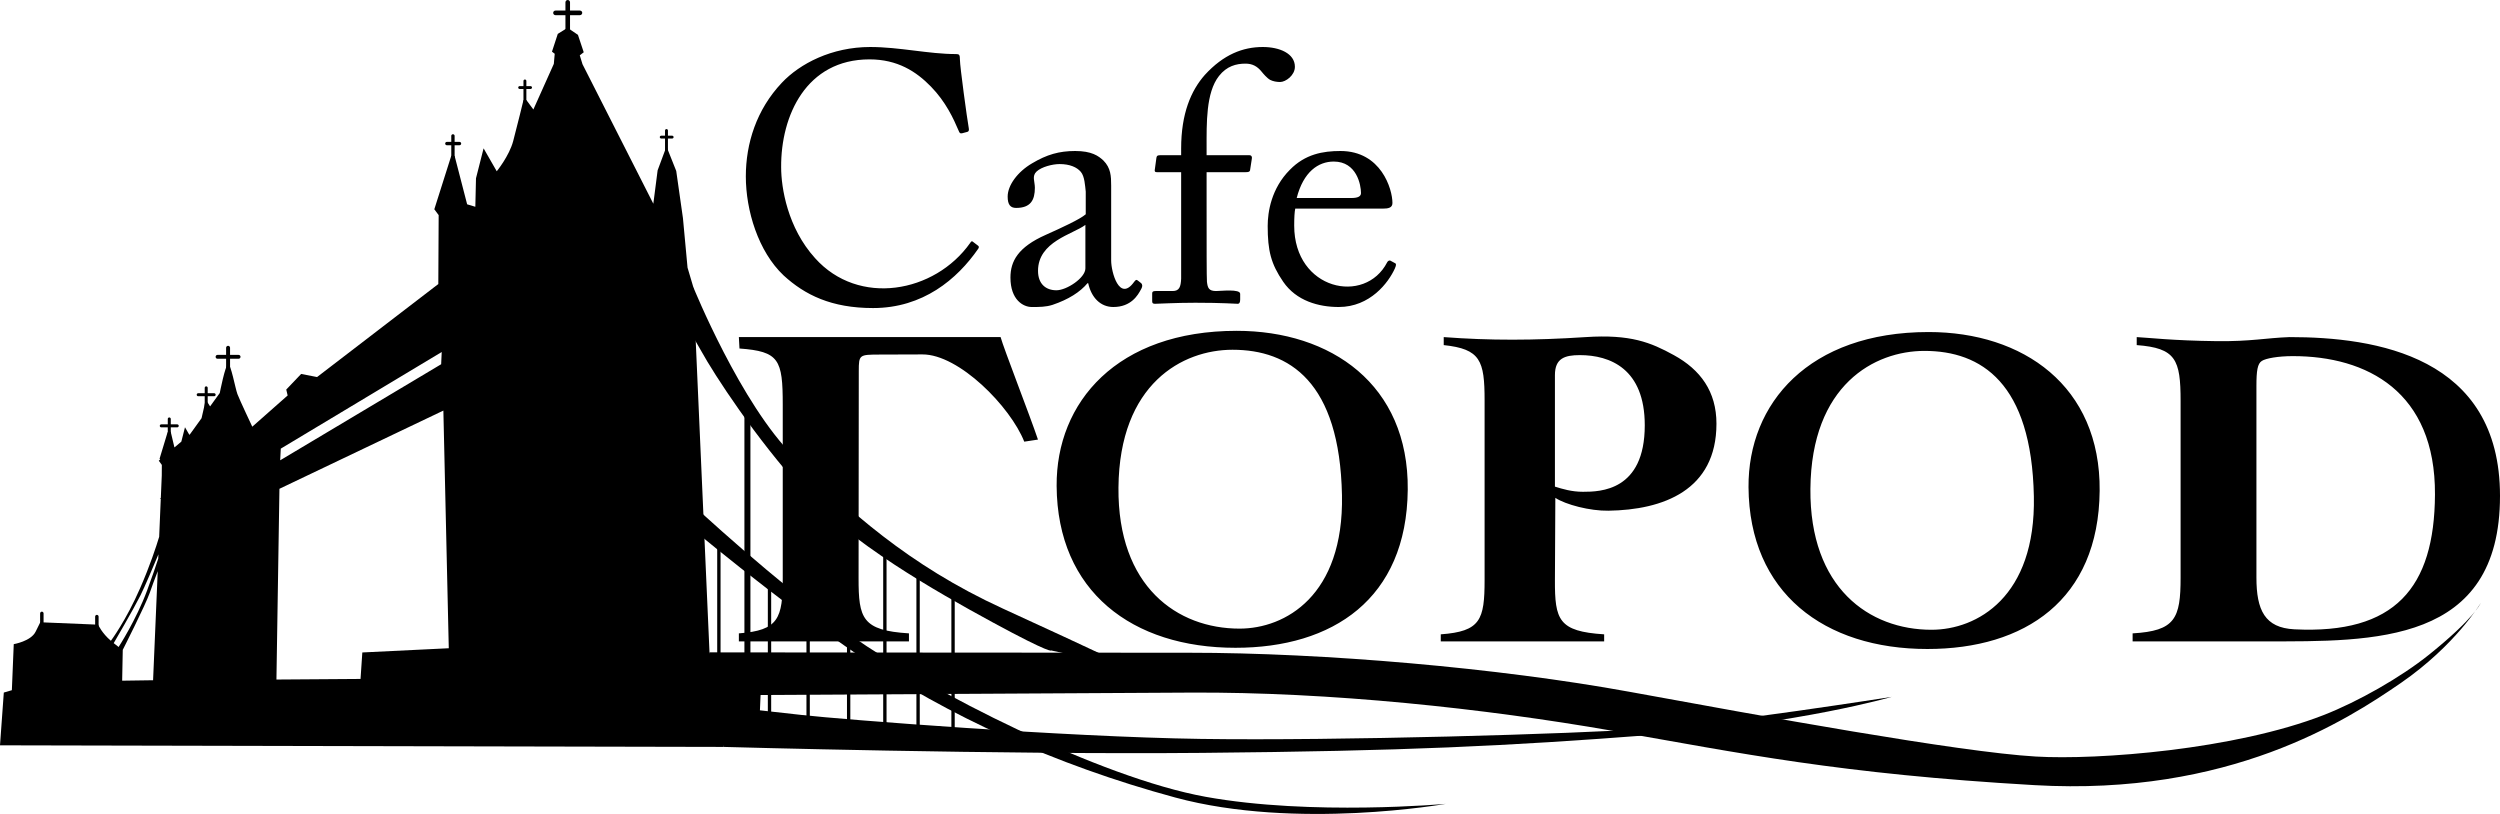
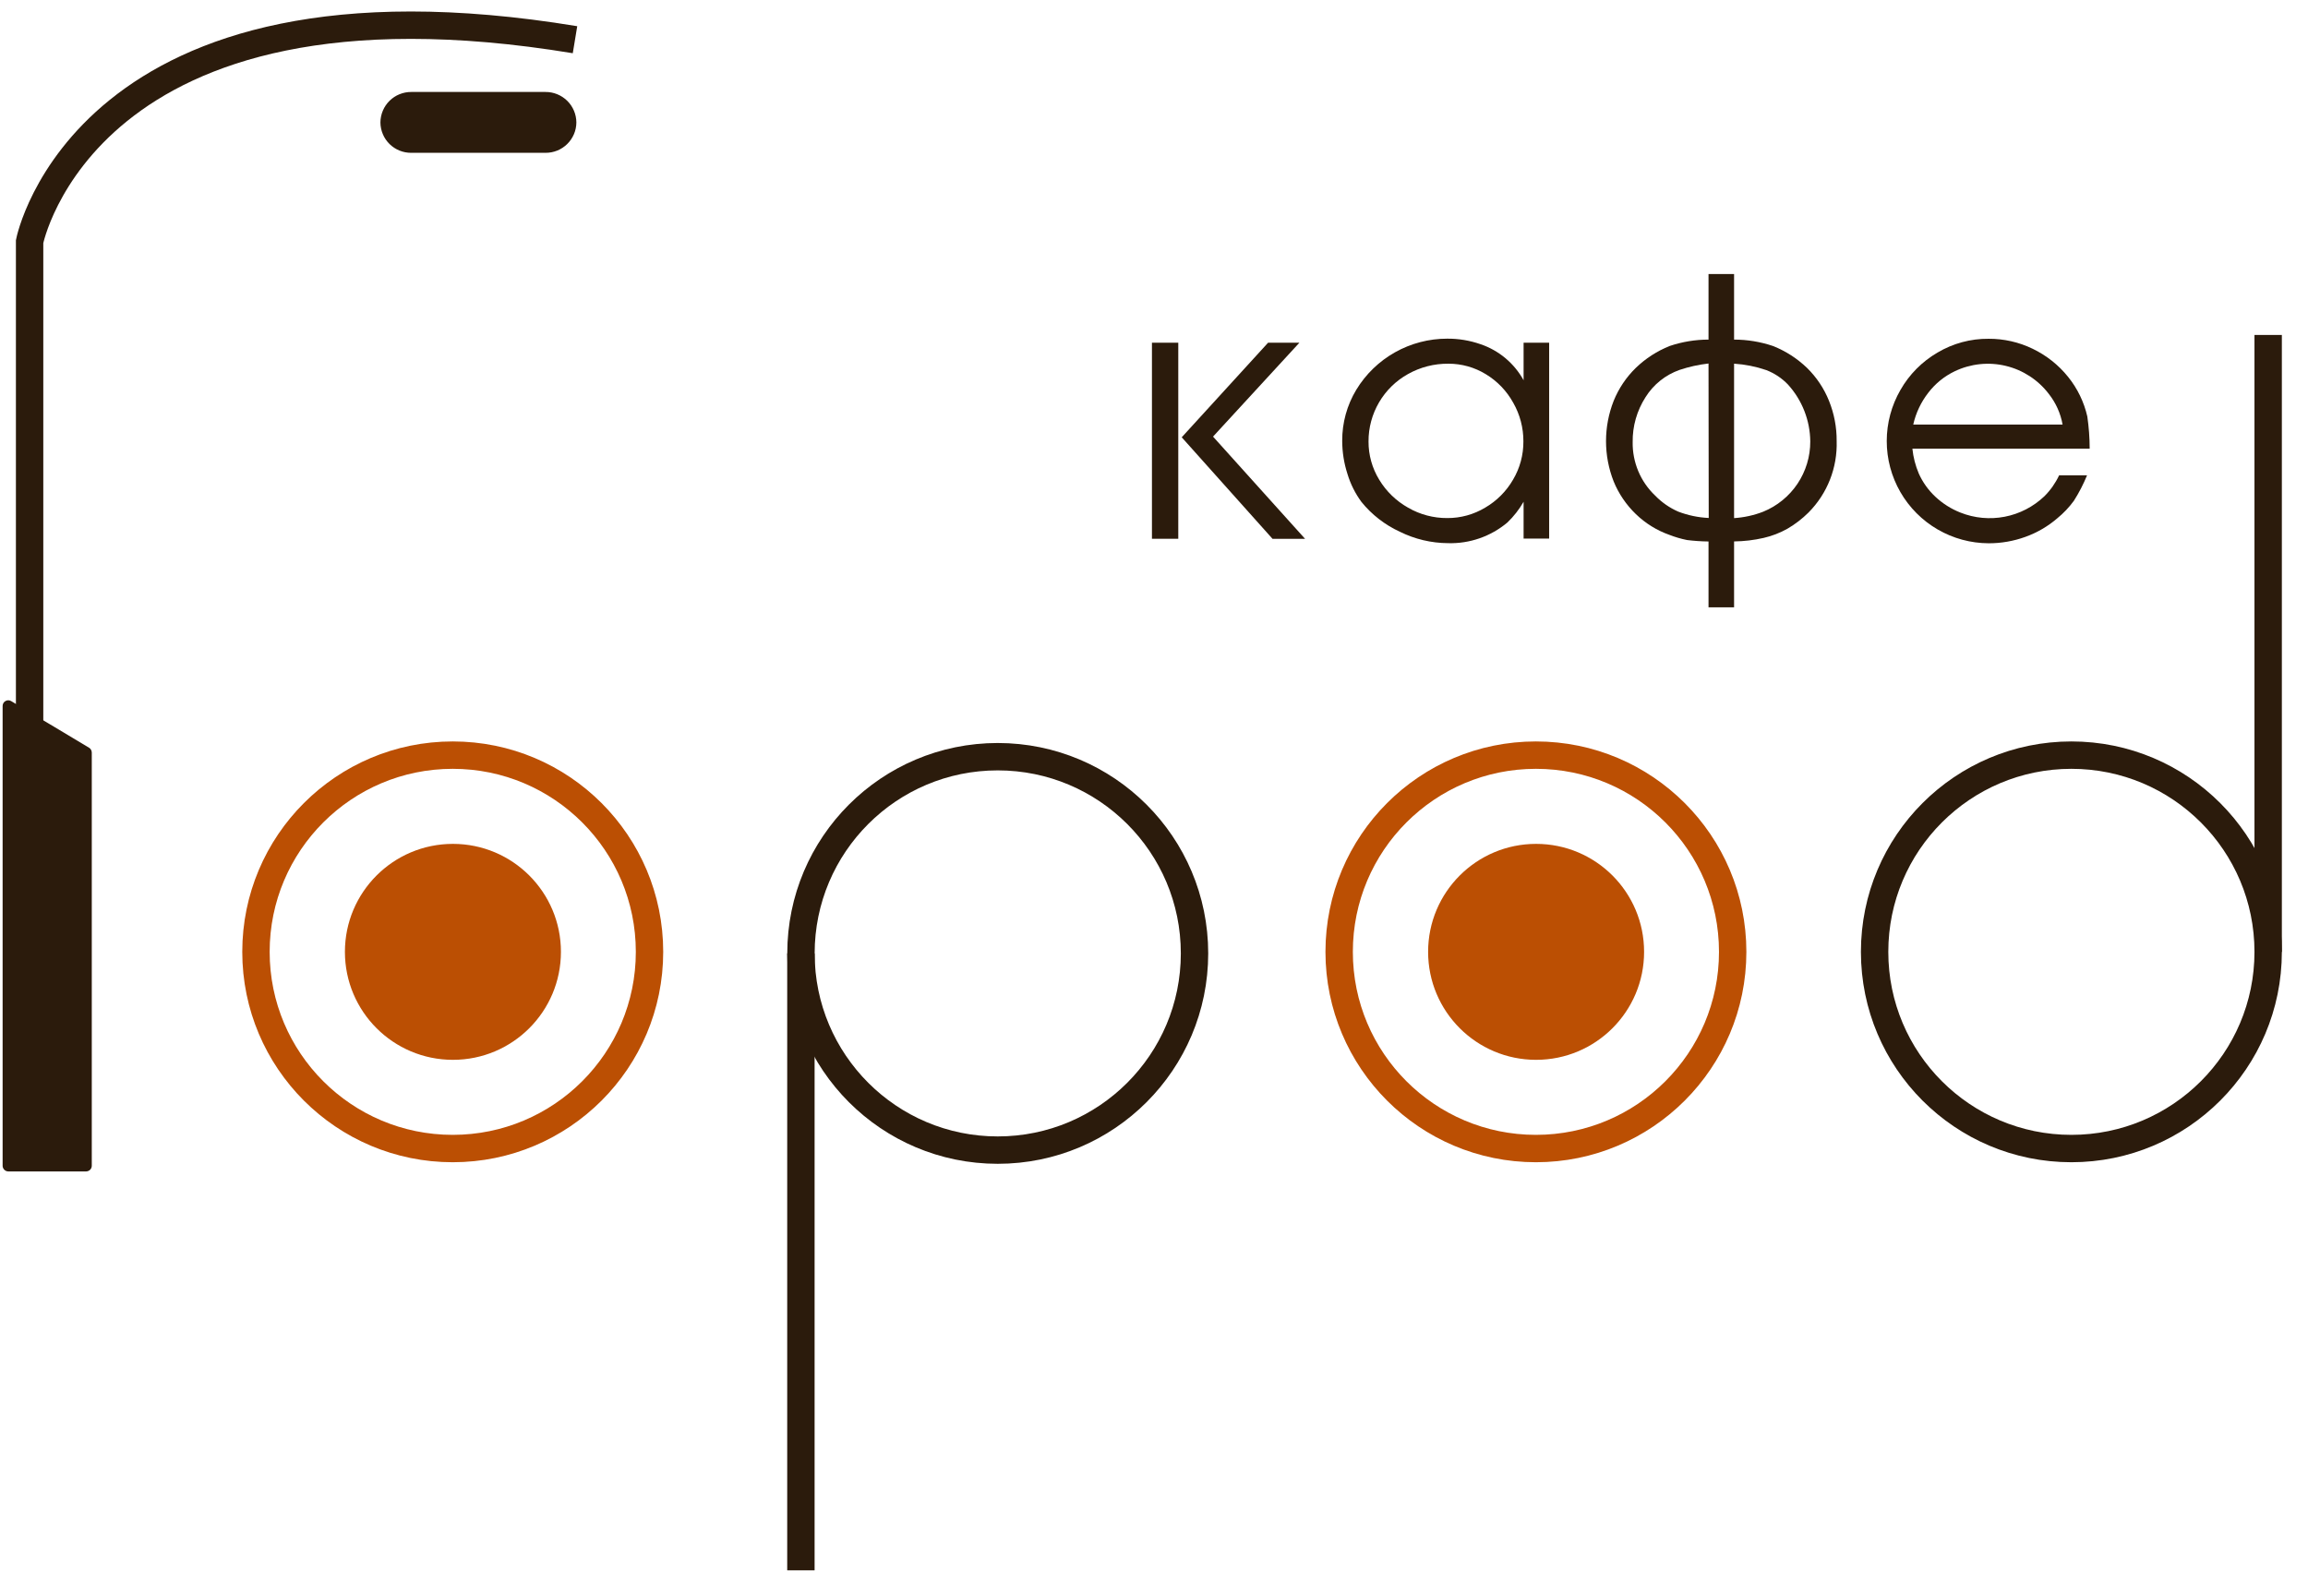
- <svg xmlns="http://www.w3.org/2000/svg" width="172" height="56" viewBox="0 0 172 56" fill="none">
-   <path fill-rule="evenodd" clip-rule="evenodd" d="M0 51.278L0.262 47.648L0.816 47.486L0.946 44.317C0.946 44.317 2.12 44.12 2.447 43.466C2.771 42.812 2.771 42.812 2.771 42.812L6.749 42.977C6.749 42.977 7.011 43.566 7.63 44.086C7.63 44.086 8.666 42.705 9.644 40.459C10.322 38.906 10.752 37.593 10.951 36.932L11.062 34.304H10.993L11.065 34.252L11.13 32.712L11.134 31.986L10.924 31.696L11.02 31.613L10.979 31.558L11.53 29.74L11.743 29.698L12.001 30.783L12.476 30.384L12.727 29.395L13.027 29.915L13.068 29.881L13.867 28.772C13.987 28.279 14.101 27.725 14.101 27.725L14.276 27.68L14.455 27.959L15.02 27.177V27.174V27.177L15.12 27.039C15.12 27.039 15.498 25.103 15.691 25.059C15.88 25.01 16.19 26.729 16.334 27.112C16.476 27.494 17.357 29.357 17.357 29.357L19.79 27.208L19.694 26.802L20.719 25.727L21.814 25.941L30.156 19.541L30.18 14.801L29.881 14.398L31.048 10.716L31.278 10.726L32.139 14.057L32.703 14.226L32.748 12.266L33.271 10.206L34.176 11.784C34.176 11.784 35.037 10.729 35.309 9.7C35.584 8.666 36.014 6.889 36.014 6.889L36.214 6.882L36.696 7.533L38.103 4.395L38.165 3.699L37.976 3.555L38.375 2.332L39.046 1.912L39.762 2.397L40.161 3.596L39.889 3.806L40.075 4.416L44.949 14.016L45.245 11.718L45.854 10.079L46.525 11.763L46.986 15.004L47.303 18.414L47.702 19.761L48.814 44.882L49.588 49.69L49.795 51.388L0 51.278ZM7.823 44.248C7.961 44.362 8.071 44.448 8.16 44.513C8.16 44.513 9.365 42.663 10.122 40.621C10.456 39.722 10.707 38.985 10.886 38.437L10.9 38.137C10.539 39.002 9.964 40.359 9.664 40.962C9.203 41.882 7.823 44.248 7.823 44.248ZM8.446 44.709L8.405 46.831L10.532 46.8L10.852 39.298C10.669 39.774 10.446 40.359 10.305 40.779C10.022 41.603 8.446 44.709 8.446 44.709ZM19.019 46.752C19.515 46.752 24.805 46.711 24.805 46.711L24.928 44.889L30.876 44.599L30.504 28.248L19.225 33.629L19.019 46.752ZM19.277 31.669L19.318 30.866L30.39 24.218L30.352 25.059L19.277 31.669Z" fill="black" />
-   <path fill-rule="evenodd" clip-rule="evenodd" d="M47.702 19.761C47.702 19.761 50.972 27.818 54.634 31.427C58.296 35.041 62.464 38.878 68.999 41.871C75.532 44.861 77.728 45.936 77.728 45.936L72.321 44.751C72.321 44.751 72.379 45.033 68.322 42.832C64.267 40.628 58.52 37.355 55.253 33.742C51.987 30.129 49.172 25.84 48.212 24.091C47.255 22.341 46.635 21.945 46.635 21.945L47.702 19.761Z" fill="black" />
-   <path fill-rule="evenodd" clip-rule="evenodd" d="M47.606 34.679C47.606 34.679 53.195 39.935 58.568 43.735C63.94 47.531 75.659 53.5 82.942 54.819C90.221 56.142 99.473 55.305 99.473 55.305C99.473 55.305 89.199 57.127 80.863 54.871C72.524 52.615 65.138 49.187 59.239 45.202C53.343 41.22 47.072 35.923 47.072 35.923L47.606 34.679Z" fill="black" />
-   <path fill-rule="evenodd" clip-rule="evenodd" d="M49.795 51.388C49.795 51.388 68.841 51.929 82.732 51.798C96.626 51.667 103.541 51.34 113.714 50.558C123.888 49.773 130.149 47.944 130.149 47.944C130.149 47.944 118.543 49.773 113.429 50.135C108.311 50.5 91.994 50.975 82.615 50.837C73.236 50.7 58.048 49.511 55.167 49.191C52.283 48.87 52.283 48.87 52.283 48.87L52.328 47.816L47.585 46.411L49.795 51.388Z" fill="black" />
-   <path fill-rule="evenodd" clip-rule="evenodd" d="M48.814 44.882C48.814 44.882 72.576 44.909 81.817 44.909C91.061 44.909 103.076 45.946 112.128 47.599C121.176 49.253 134.743 51.74 140.061 52.05C144.339 52.301 153.755 51.578 159.864 49.198C162.222 48.278 165.161 46.614 167.137 45.026C170.258 42.515 170.671 41.492 170.671 41.492C170.671 41.492 168.93 44.4 165.192 46.98C161.455 49.556 153.384 54.792 139.958 54.017C126.531 53.242 119.768 51.822 110.94 50.279C102.109 48.74 91.526 47.599 81.868 47.651C72.214 47.703 52.328 47.816 52.328 47.816L47.585 48.791L48.814 44.882Z" fill="black" />
-   <path fill-rule="evenodd" clip-rule="evenodd" d="M15.694 23.791C15.618 23.791 15.556 23.853 15.556 23.926V24.415H14.968C14.892 24.415 14.834 24.477 14.834 24.549C14.834 24.625 14.892 24.683 14.968 24.683H15.556V26.189C15.556 26.261 15.618 26.323 15.694 26.323C15.766 26.323 15.828 26.261 15.828 26.189V24.683H16.41C16.486 24.683 16.548 24.625 16.548 24.549C16.548 24.473 16.486 24.415 16.41 24.415H15.828V23.926C15.828 23.853 15.766 23.791 15.694 23.791Z" fill="black" />
-   <path fill-rule="evenodd" clip-rule="evenodd" d="M39.06 0C38.974 0 38.902 0.072 38.902 0.158V0.727H38.217C38.127 0.727 38.059 0.799 38.059 0.885C38.059 0.971 38.127 1.044 38.217 1.044H38.902V2.793C38.902 2.883 38.974 2.952 39.06 2.952C39.15 2.952 39.218 2.883 39.218 2.793V1.044H39.9C39.986 1.044 40.058 0.971 40.058 0.885C40.058 0.796 39.986 0.727 39.9 0.727H39.218V0.158C39.218 0.072 39.15 0 39.06 0Z" fill="black" />
-   <path fill-rule="evenodd" clip-rule="evenodd" d="M45.854 8.88C45.799 8.88 45.754 8.925 45.754 8.98V9.335H45.493C45.438 9.335 45.393 9.379 45.393 9.434C45.393 9.486 45.438 9.531 45.493 9.531H45.754V10.63C45.754 10.685 45.799 10.73 45.854 10.73C45.909 10.73 45.954 10.685 45.954 10.63V9.531H46.243C46.298 9.531 46.343 9.49 46.343 9.434C46.343 9.379 46.298 9.335 46.243 9.335H45.954V8.98C45.954 8.925 45.909 8.88 45.854 8.88Z" fill="black" />
-   <path fill-rule="evenodd" clip-rule="evenodd" d="M2.881 42.081C2.815 42.081 2.76 42.137 2.76 42.202C2.76 43.098 2.76 42.478 2.76 44.179C2.76 44.245 2.815 44.3 2.881 44.3C2.943 44.3 2.998 44.245 2.998 44.179C2.998 42.484 2.998 43.094 2.998 42.202C2.998 42.137 2.943 42.081 2.881 42.081Z" fill="black" />
-   <path fill-rule="evenodd" clip-rule="evenodd" d="M6.663 42.302C6.598 42.302 6.546 42.357 6.546 42.423C6.546 43.318 6.546 42.698 6.546 44.4C6.546 44.465 6.598 44.52 6.663 44.52C6.729 44.52 6.784 44.465 6.784 44.4C6.784 42.705 6.784 43.315 6.784 42.423C6.784 42.357 6.729 42.302 6.663 42.302Z" fill="black" />
-   <path fill-rule="evenodd" clip-rule="evenodd" d="M11.647 28.72C11.588 28.72 11.543 28.768 11.543 28.823V29.196H11.096C11.037 29.196 10.993 29.24 10.993 29.299C10.993 29.354 11.037 29.402 11.096 29.402H11.543V30.546C11.543 30.601 11.588 30.646 11.647 30.646C11.702 30.646 11.75 30.601 11.75 30.546V29.402H12.194C12.249 29.402 12.297 29.354 12.297 29.299C12.297 29.24 12.249 29.196 12.194 29.196H11.75V28.823C11.75 28.768 11.702 28.72 11.647 28.72Z" fill="black" />
-   <path fill-rule="evenodd" clip-rule="evenodd" d="M14.187 26.581C14.128 26.581 14.084 26.626 14.084 26.685V27.053H13.636C13.578 27.053 13.533 27.101 13.533 27.157C13.533 27.215 13.578 27.26 13.636 27.26H14.084V28.403C14.084 28.462 14.128 28.507 14.187 28.507C14.242 28.507 14.29 28.462 14.29 28.403V27.26H14.734C14.789 27.26 14.837 27.215 14.837 27.157C14.837 27.101 14.789 27.053 14.734 27.053H14.29V26.685C14.29 26.626 14.242 26.581 14.187 26.581Z" fill="black" />
-   <path fill-rule="evenodd" clip-rule="evenodd" d="M36.114 5.47C36.059 5.47 36.014 5.515 36.014 5.57V5.925H35.752C35.697 5.925 35.653 5.969 35.653 6.025C35.653 6.076 35.697 6.121 35.752 6.121H36.014V7.22C36.014 7.275 36.059 7.32 36.114 7.32C36.169 7.32 36.214 7.275 36.214 7.22V6.121H36.503C36.558 6.121 36.602 6.076 36.602 6.025C36.602 5.969 36.558 5.925 36.503 5.925H36.214V5.57C36.214 5.515 36.169 5.47 36.114 5.47Z" fill="black" />
-   <path fill-rule="evenodd" clip-rule="evenodd" d="M31.161 9.235C31.099 9.235 31.048 9.286 31.048 9.348V9.762H30.741C30.68 9.762 30.628 9.813 30.628 9.879C30.628 9.941 30.68 9.992 30.741 9.992H31.048V11.267C31.048 11.332 31.099 11.384 31.161 11.384C31.227 11.384 31.278 11.332 31.278 11.267V9.992H31.616C31.678 9.992 31.729 9.941 31.729 9.879C31.729 9.813 31.678 9.762 31.616 9.762H31.278V9.348C31.278 9.286 31.227 9.235 31.161 9.235Z" fill="black" />
-   <path d="M71.412 30.243C70.862 28.607 69.041 23.936 68.841 23.192H50.834L50.876 23.977C53.605 24.177 53.853 24.732 53.853 27.852V39.77C53.853 42.553 53.567 43.373 50.834 43.576V44.127H62.536V43.576C59.315 43.373 59.067 42.553 59.07 39.77L59.084 25.534C59.084 24.394 59.125 24.401 60.512 24.394L63.459 24.384C65.978 24.37 69.519 27.98 70.469 30.387L71.412 30.243ZM132.689 22.844C124.453 22.844 120.261 27.752 120.298 33.515C120.347 40.786 125.509 44.651 132.603 44.651C139.286 44.651 144.384 41.296 144.456 33.773C144.525 26.533 139.169 22.844 132.689 22.844ZM132.4 24.142C136.313 24.142 139.775 26.343 139.93 34.152C140.068 41.072 136.024 43.328 132.885 43.328C128.607 43.328 124.497 40.456 124.556 33.632C124.618 26.468 128.975 24.142 132.4 24.142ZM85.083 22.761C76.85 22.761 72.658 27.67 72.696 33.432C72.741 40.707 77.907 44.568 85 44.568C91.684 44.568 96.781 41.217 96.853 33.691C96.922 26.45 91.567 22.761 85.083 22.761ZM84.794 24.063C88.707 24.063 92.173 26.264 92.328 34.069C92.462 40.989 88.421 43.249 85.282 43.249C81.001 43.249 76.891 40.373 76.95 33.549C77.012 26.388 81.369 24.063 84.794 24.063ZM99.328 23.192V23.743C101.854 24.012 102.14 24.8 102.14 27.549V39.904C102.14 42.653 101.854 43.442 99.125 43.642V44.127H110.366V43.642C107.227 43.442 106.969 42.653 106.979 39.904L107.007 34.252C107.716 34.721 109.399 35.158 110.655 35.137C114.417 35.082 118.092 33.739 118.092 29.151C118.092 26.936 116.994 25.438 115.16 24.432C113.57 23.56 112.19 22.989 109.099 23.192C105.537 23.426 102.505 23.433 99.328 23.192ZM106.979 25.806C106.979 24.656 107.647 24.432 108.693 24.432C110.772 24.432 113.16 25.369 113.16 29.258C113.16 33.784 110.09 33.835 108.91 33.835C108.135 33.835 107.509 33.646 106.979 33.48V25.806ZM147.006 23.192V23.743C149.698 23.946 150.025 24.735 150.025 27.584V39.736C150.025 42.553 149.656 43.408 146.724 43.576V44.127H155.855C163.316 44.127 172 44.331 172 34.118C172 24.497 163.44 23.192 157.524 23.192C155.889 23.25 154.884 23.498 152.503 23.471C149.488 23.436 147.725 23.226 147.006 23.192ZM155.242 26.543C155.242 25.503 155.318 25.021 155.61 24.835C155.886 24.652 156.736 24.501 157.755 24.501C162.842 24.501 167.564 26.939 167.526 34.025C167.491 40.462 164.759 43.645 157.854 43.297C155.82 43.194 155.242 41.981 155.242 39.736V26.543Z" fill="black" />
-   <path fill-rule="evenodd" clip-rule="evenodd" d="M51.629 28.293H51.216V45.433H51.629V28.293Z" fill="black" />
-   <path fill-rule="evenodd" clip-rule="evenodd" d="M49.344 37.176H49.574V46.773H49.344V37.176Z" fill="black" />
-   <path fill-rule="evenodd" clip-rule="evenodd" d="M52.827 39.863H53.057V49.46H52.827V39.863Z" fill="black" />
-   <path fill-rule="evenodd" clip-rule="evenodd" d="M55.484 42.23H55.715V49.411H55.484V42.23Z" fill="black" />
-   <path fill-rule="evenodd" clip-rule="evenodd" d="M58.272 44.127H58.502V50.231H58.272V44.127Z" fill="black" />
-   <path fill-rule="evenodd" clip-rule="evenodd" d="M60.764 38.255H60.994V50.025H60.764V38.255Z" fill="black" />
-   <path fill-rule="evenodd" clip-rule="evenodd" d="M63.049 39.663H63.279V50.3H63.049V39.663Z" fill="black" />
-   <path fill-rule="evenodd" clip-rule="evenodd" d="M65.455 40.986H65.685V51.051H65.455V40.986Z" fill="black" />
-   <path d="M60.065 21.194C63.493 21.194 65.851 19.217 67.31 17.102C67.382 16.981 67.334 16.933 67.262 16.881L66.945 16.64C66.873 16.568 66.821 16.592 66.749 16.713C64.309 20.164 59.067 21.104 56.076 17.76C54.18 15.666 53.743 12.917 53.743 11.505C53.718 7.953 55.47 4.085 59.821 4.085C61.741 4.085 63.032 4.912 64.05 5.959C65.073 7.006 65.606 8.174 65.947 8.976C66.019 9.169 66.067 9.193 66.191 9.169L66.556 9.073C66.653 9.049 66.677 8.952 66.653 8.828C66.532 8.15 66.043 4.571 66.043 4.109C66.043 3.768 65.995 3.72 65.778 3.72C63.885 3.72 61.893 3.234 59.869 3.234C57.219 3.234 55.033 4.378 53.794 5.69C52.042 7.54 51.313 9.875 51.313 12.138C51.313 14.474 52.163 17.298 53.915 18.952C55.374 20.288 57.195 21.194 60.065 21.194ZM76.448 16.492V12.772C76.448 12.114 76.424 11.556 75.914 11.043C75.573 10.726 75.112 10.389 73.97 10.389C72.875 10.389 72.025 10.63 71.003 11.239C70.008 11.822 69.327 12.748 69.327 13.527C69.327 14.085 69.519 14.305 69.908 14.305C70.906 14.305 71.199 13.768 71.199 12.917C71.199 12.479 70.979 12.114 71.32 11.797C71.66 11.48 72.414 11.288 72.899 11.288C73.605 11.288 74.09 11.505 74.359 11.822C74.627 12.138 74.651 12.772 74.699 13.185V14.742C74.31 15.084 73.047 15.666 71.953 16.155C70.032 17.006 69.519 17.977 69.519 19.096C69.519 20.629 70.397 21.122 70.979 21.122C71.516 21.122 71.953 21.122 72.414 20.974C73.508 20.605 74.31 20.095 74.82 19.485H74.868C75.088 20.484 75.721 21.122 76.596 21.122C77.835 21.122 78.296 20.288 78.492 19.923C78.636 19.682 78.588 19.558 78.516 19.485L78.272 19.293C78.175 19.217 78.127 19.268 78.031 19.389C77.009 20.819 76.448 18.7 76.448 17.929V16.492ZM74.675 18.466C74.675 19.12 73.385 19.971 72.682 19.971C71.953 19.971 71.416 19.534 71.416 18.635C71.416 16.616 73.801 16.127 74.675 15.473V18.466ZM81.263 14.594V19.169C81.239 19.73 81.142 20.023 80.677 20.023H79.511C79.318 20.023 79.27 20.071 79.27 20.192V20.726C79.27 20.853 79.318 20.901 79.463 20.901C79.659 20.901 80.898 20.829 82.237 20.829C84.105 20.829 85.007 20.901 85.152 20.901C85.272 20.901 85.324 20.801 85.324 20.605V20.216C85.324 19.864 83.999 20.023 83.668 20.023C83.159 20.023 83.087 19.802 83.038 19.389C83.014 19.12 83.014 16.881 83.014 14.012V11.846H85.689C85.881 11.846 85.978 11.822 86.002 11.725L86.126 10.922C86.15 10.826 86.126 10.678 85.954 10.678H83.014V10.192C83.014 8.491 82.963 6.372 83.865 5.229C84.398 4.547 85.055 4.378 85.689 4.378C86.15 4.378 86.491 4.547 86.804 4.936C86.904 5.06 87.169 5.377 87.389 5.497C87.582 5.594 87.826 5.642 88.07 5.642C88.459 5.642 89.089 5.181 89.089 4.595C89.089 3.672 88.022 3.234 86.879 3.234C85.516 3.234 84.181 3.744 82.891 5.156C81.944 6.228 81.263 7.809 81.263 10.216V10.678H79.852C79.659 10.678 79.587 10.702 79.562 10.85L79.463 11.58C79.414 11.797 79.463 11.846 79.587 11.846H81.263V14.594ZM95.119 14.353C95.508 14.353 95.8 14.305 95.8 13.964C95.8 13.013 95.023 10.389 92.225 10.389C91.01 10.389 89.795 10.606 88.748 11.677C87.461 12.965 87.217 14.594 87.217 15.545C87.217 17.247 87.437 18.149 88.287 19.389C89.189 20.701 90.72 21.122 92.104 21.122C94.269 21.122 95.532 19.437 95.969 18.466C96.093 18.197 96.041 18.125 95.969 18.101L95.652 17.929C95.58 17.904 95.484 17.953 95.436 18.049C93.918 21.001 89.041 19.961 89.041 15.521C89.041 14.96 89.065 14.57 89.113 14.353H95.119ZM89.213 13.623C89.674 11.822 90.696 11.115 91.763 11.115C93.343 11.115 93.636 12.724 93.636 13.282C93.636 13.502 93.443 13.623 92.978 13.623H89.213Z" fill="black" />
+ <svg xmlns="http://www.w3.org/2000/svg" width="81" height="56" viewBox="0 0 81 56" fill="none">
+   <path d="M15.889 40.314C19.703 40.314 22.795 37.223 22.795 33.41C22.795 29.596 19.703 26.505 15.889 26.505C12.075 26.505 8.983 29.596 8.983 33.41C8.983 37.223 12.075 40.314 15.889 40.314Z" stroke="#BB4F03" stroke-width="0.961" stroke-miterlimit="10" />
+   <path d="M15.896 37.2C17.989 37.2 19.686 35.503 19.686 33.41C19.686 31.317 17.989 29.62 15.896 29.62C13.802 29.62 12.105 31.317 12.105 33.41C12.105 35.503 13.802 37.2 15.896 37.2Z" fill="#BB4F03" />
+   <path d="M53.903 40.314C57.717 40.314 60.809 37.223 60.809 33.41C60.809 29.596 57.717 26.505 53.903 26.505C50.089 26.505 46.998 29.596 46.998 33.41C46.998 37.223 50.089 40.314 53.903 40.314Z" stroke="#BB4F03" stroke-width="0.961" stroke-miterlimit="10" />
+   <path d="M53.91 37.2C56.004 37.2 57.7 35.503 57.7 33.41C57.7 31.317 56.004 29.62 53.91 29.62C51.817 29.62 50.12 31.317 50.12 33.41C50.12 35.503 51.817 37.2 53.91 37.2Z" fill="#BB4F03" />
+   <path d="M14.433 3.288H19.143C19.413 3.286 19.672 3.392 19.865 3.581C20.057 3.77 20.166 4.028 20.168 4.297C20.167 4.431 20.14 4.563 20.088 4.685C20.035 4.808 19.96 4.919 19.864 5.013C19.769 5.106 19.657 5.18 19.533 5.23C19.409 5.28 19.277 5.305 19.143 5.304H14.433C14.3 5.305 14.168 5.28 14.044 5.23C13.921 5.18 13.808 5.106 13.713 5.013C13.618 4.919 13.542 4.808 13.491 4.685C13.439 4.562 13.412 4.431 13.411 4.297C13.412 4.164 13.439 4.032 13.491 3.909C13.542 3.786 13.618 3.675 13.713 3.581C13.808 3.487 13.92 3.413 14.044 3.363C14.168 3.313 14.3 3.287 14.433 3.288Z" fill="#2B1B0C" stroke="#2B1B0C" stroke-width="0.12" stroke-miterlimit="10" />
+   <path d="M1.039 40.024V8.48C1.039 8.48 2.988 -1.443 20.18 1.394" stroke="#2B1B0C" stroke-width="0.961" stroke-miterlimit="10" />
+   <path d="M0.299 41.117H3.024C3.077 41.116 3.127 41.094 3.164 41.057C3.201 41.019 3.221 40.968 3.221 40.916V26.418C3.221 26.382 3.212 26.348 3.195 26.317C3.177 26.287 3.153 26.261 3.123 26.243L0.391 24.608C0.361 24.59 0.326 24.58 0.291 24.58C0.256 24.58 0.221 24.589 0.191 24.607C0.16 24.624 0.135 24.65 0.118 24.68C0.101 24.711 0.092 24.745 0.092 24.78V40.927C0.095 40.979 0.118 41.028 0.157 41.064C0.196 41.099 0.246 41.119 0.299 41.117Z" fill="#2B1B0C" />
+   <path d="M72.696 40.314C76.51 40.314 79.602 37.223 79.602 33.41C79.602 29.596 76.51 26.505 72.696 26.505C68.882 26.505 65.79 29.596 65.79 33.41C65.79 37.223 68.882 40.314 72.696 40.314Z" stroke="#2B1B0C" stroke-width="0.961" stroke-miterlimit="10" />
+   <path d="M79.602 33.41V11.756" stroke="#2B1B0C" stroke-width="0.961" stroke-linejoin="round" />
+   <path d="M35.016 40.369C38.83 40.369 41.922 37.278 41.922 33.464C41.922 29.651 38.83 26.56 35.016 26.56C31.202 26.56 28.11 29.651 28.11 33.464C28.11 37.278 31.202 40.369 35.016 40.369Z" stroke="#2B1B0C" stroke-width="0.961" stroke-linejoin="round" />
+   <path d="M28.108 33.464V55.118" stroke="#2B1B0C" stroke-width="0.961" stroke-linejoin="round" />
+   <path d="M41.352 18.91H40.428V12.03H41.352V18.91ZM41.473 15.349L44.503 12.03H45.602L42.572 15.325L45.802 18.913H44.66L41.473 15.349Z" fill="#2B1B0C" />
+   <path d="M54.368 12.03V18.904H53.471V17.612C53.317 17.881 53.125 18.127 52.901 18.341C52.318 18.83 51.576 19.088 50.815 19.065C50.23 19.061 49.653 18.924 49.128 18.664C48.606 18.424 48.145 18.067 47.783 17.621C47.563 17.323 47.396 16.989 47.289 16.634C47.168 16.26 47.106 15.868 47.105 15.475C47.102 14.843 47.272 14.222 47.599 13.681C47.931 13.133 48.4 12.68 48.958 12.366C49.517 12.052 50.147 11.887 50.788 11.887C51.187 11.884 51.584 11.95 51.961 12.082C52.605 12.3 53.143 12.751 53.471 13.347V12.03H54.368ZM50.833 12.766C50.335 12.761 49.844 12.887 49.411 13.131C48.99 13.366 48.641 13.708 48.398 14.123C48.155 14.539 48.027 15.012 48.029 15.493C48.026 15.967 48.156 16.433 48.404 16.838C48.651 17.247 48.999 17.584 49.415 17.818C49.834 18.061 50.311 18.187 50.795 18.184C51.262 18.186 51.722 18.059 52.123 17.818C52.528 17.582 52.865 17.244 53.1 16.838C53.342 16.431 53.467 15.966 53.464 15.493C53.466 15.017 53.343 14.549 53.107 14.136C52.88 13.723 52.548 13.378 52.145 13.134C51.75 12.892 51.296 12.765 50.833 12.766Z" fill="#2B1B0C" />
+   <path d="M60.858 9.619V11.92C61.322 11.92 61.783 11.996 62.222 12.144C62.667 12.32 63.073 12.582 63.418 12.913C63.752 13.241 64.015 13.634 64.189 14.068C64.37 14.516 64.462 14.996 64.458 15.479C64.473 15.943 64.393 16.405 64.223 16.837C64.053 17.269 63.797 17.661 63.469 17.991C63.248 18.21 63 18.401 62.731 18.558C62.469 18.705 62.188 18.814 61.895 18.881C61.555 18.959 61.207 19 60.858 19.004V21.316H59.961V19.006C59.709 19.003 59.456 18.986 59.206 18.955C58.994 18.912 58.787 18.851 58.586 18.773C58.148 18.618 57.748 18.37 57.413 18.047C57.076 17.723 56.81 17.333 56.633 16.901C56.274 15.991 56.274 14.978 56.633 14.068C56.809 13.634 57.073 13.241 57.409 12.913C57.752 12.582 58.155 12.321 58.598 12.144C59.037 11.996 59.498 11.92 59.961 11.92V9.619H60.858ZM59.961 12.759C59.617 12.798 59.277 12.873 58.947 12.983C58.45 13.158 58.026 13.497 57.748 13.945C57.448 14.413 57.292 14.959 57.299 15.515C57.293 15.866 57.361 16.214 57.496 16.538C57.632 16.862 57.834 17.154 58.089 17.396C58.319 17.633 58.593 17.824 58.896 17.957C59.239 18.088 59.601 18.164 59.968 18.181L59.961 12.759ZM60.858 12.759V18.186C61.208 18.163 61.552 18.088 61.879 17.961C62.369 17.762 62.788 17.42 63.083 16.981C63.377 16.541 63.534 16.024 63.532 15.495C63.525 14.756 63.247 14.046 62.751 13.499C62.537 13.275 62.276 13.101 61.987 12.99C61.622 12.865 61.243 12.79 60.858 12.765V12.759Z" fill="#2B1B0C" />
+   <path d="M73.338 15.748H67.116C67.147 16.048 67.222 16.342 67.34 16.62C67.478 16.928 67.675 17.204 67.921 17.434C68.176 17.673 68.474 17.862 68.798 17.99C69.293 18.188 69.834 18.238 70.357 18.137C70.88 18.036 71.362 17.786 71.748 17.419C71.962 17.206 72.137 16.957 72.266 16.683H73.246C73.118 16.995 72.963 17.296 72.782 17.58C72.615 17.808 72.42 18.014 72.201 18.192C71.87 18.477 71.49 18.698 71.079 18.845C70.667 18.994 70.232 19.07 69.794 19.069C69.165 19.067 68.547 18.9 68.003 18.584C67.459 18.269 67.008 17.816 66.694 17.271C66.38 16.725 66.215 16.107 66.216 15.479C66.216 14.85 66.382 14.232 66.697 13.687C67.007 13.143 67.456 12.69 67.998 12.375C68.54 12.053 69.161 11.885 69.792 11.891C70.326 11.889 70.854 12.008 71.335 12.241C71.819 12.473 72.246 12.811 72.582 13.23C72.909 13.635 73.139 14.11 73.255 14.618C73.309 14.992 73.337 15.37 73.338 15.748ZM67.147 14.902H72.387C72.317 14.509 72.15 14.138 71.902 13.824C71.527 13.333 70.993 12.986 70.392 12.842C69.791 12.698 69.158 12.765 68.601 13.032C68.237 13.206 67.92 13.464 67.675 13.784C67.419 14.112 67.239 14.492 67.147 14.898V14.902Z" fill="#2B1B0C" />
</svg>
